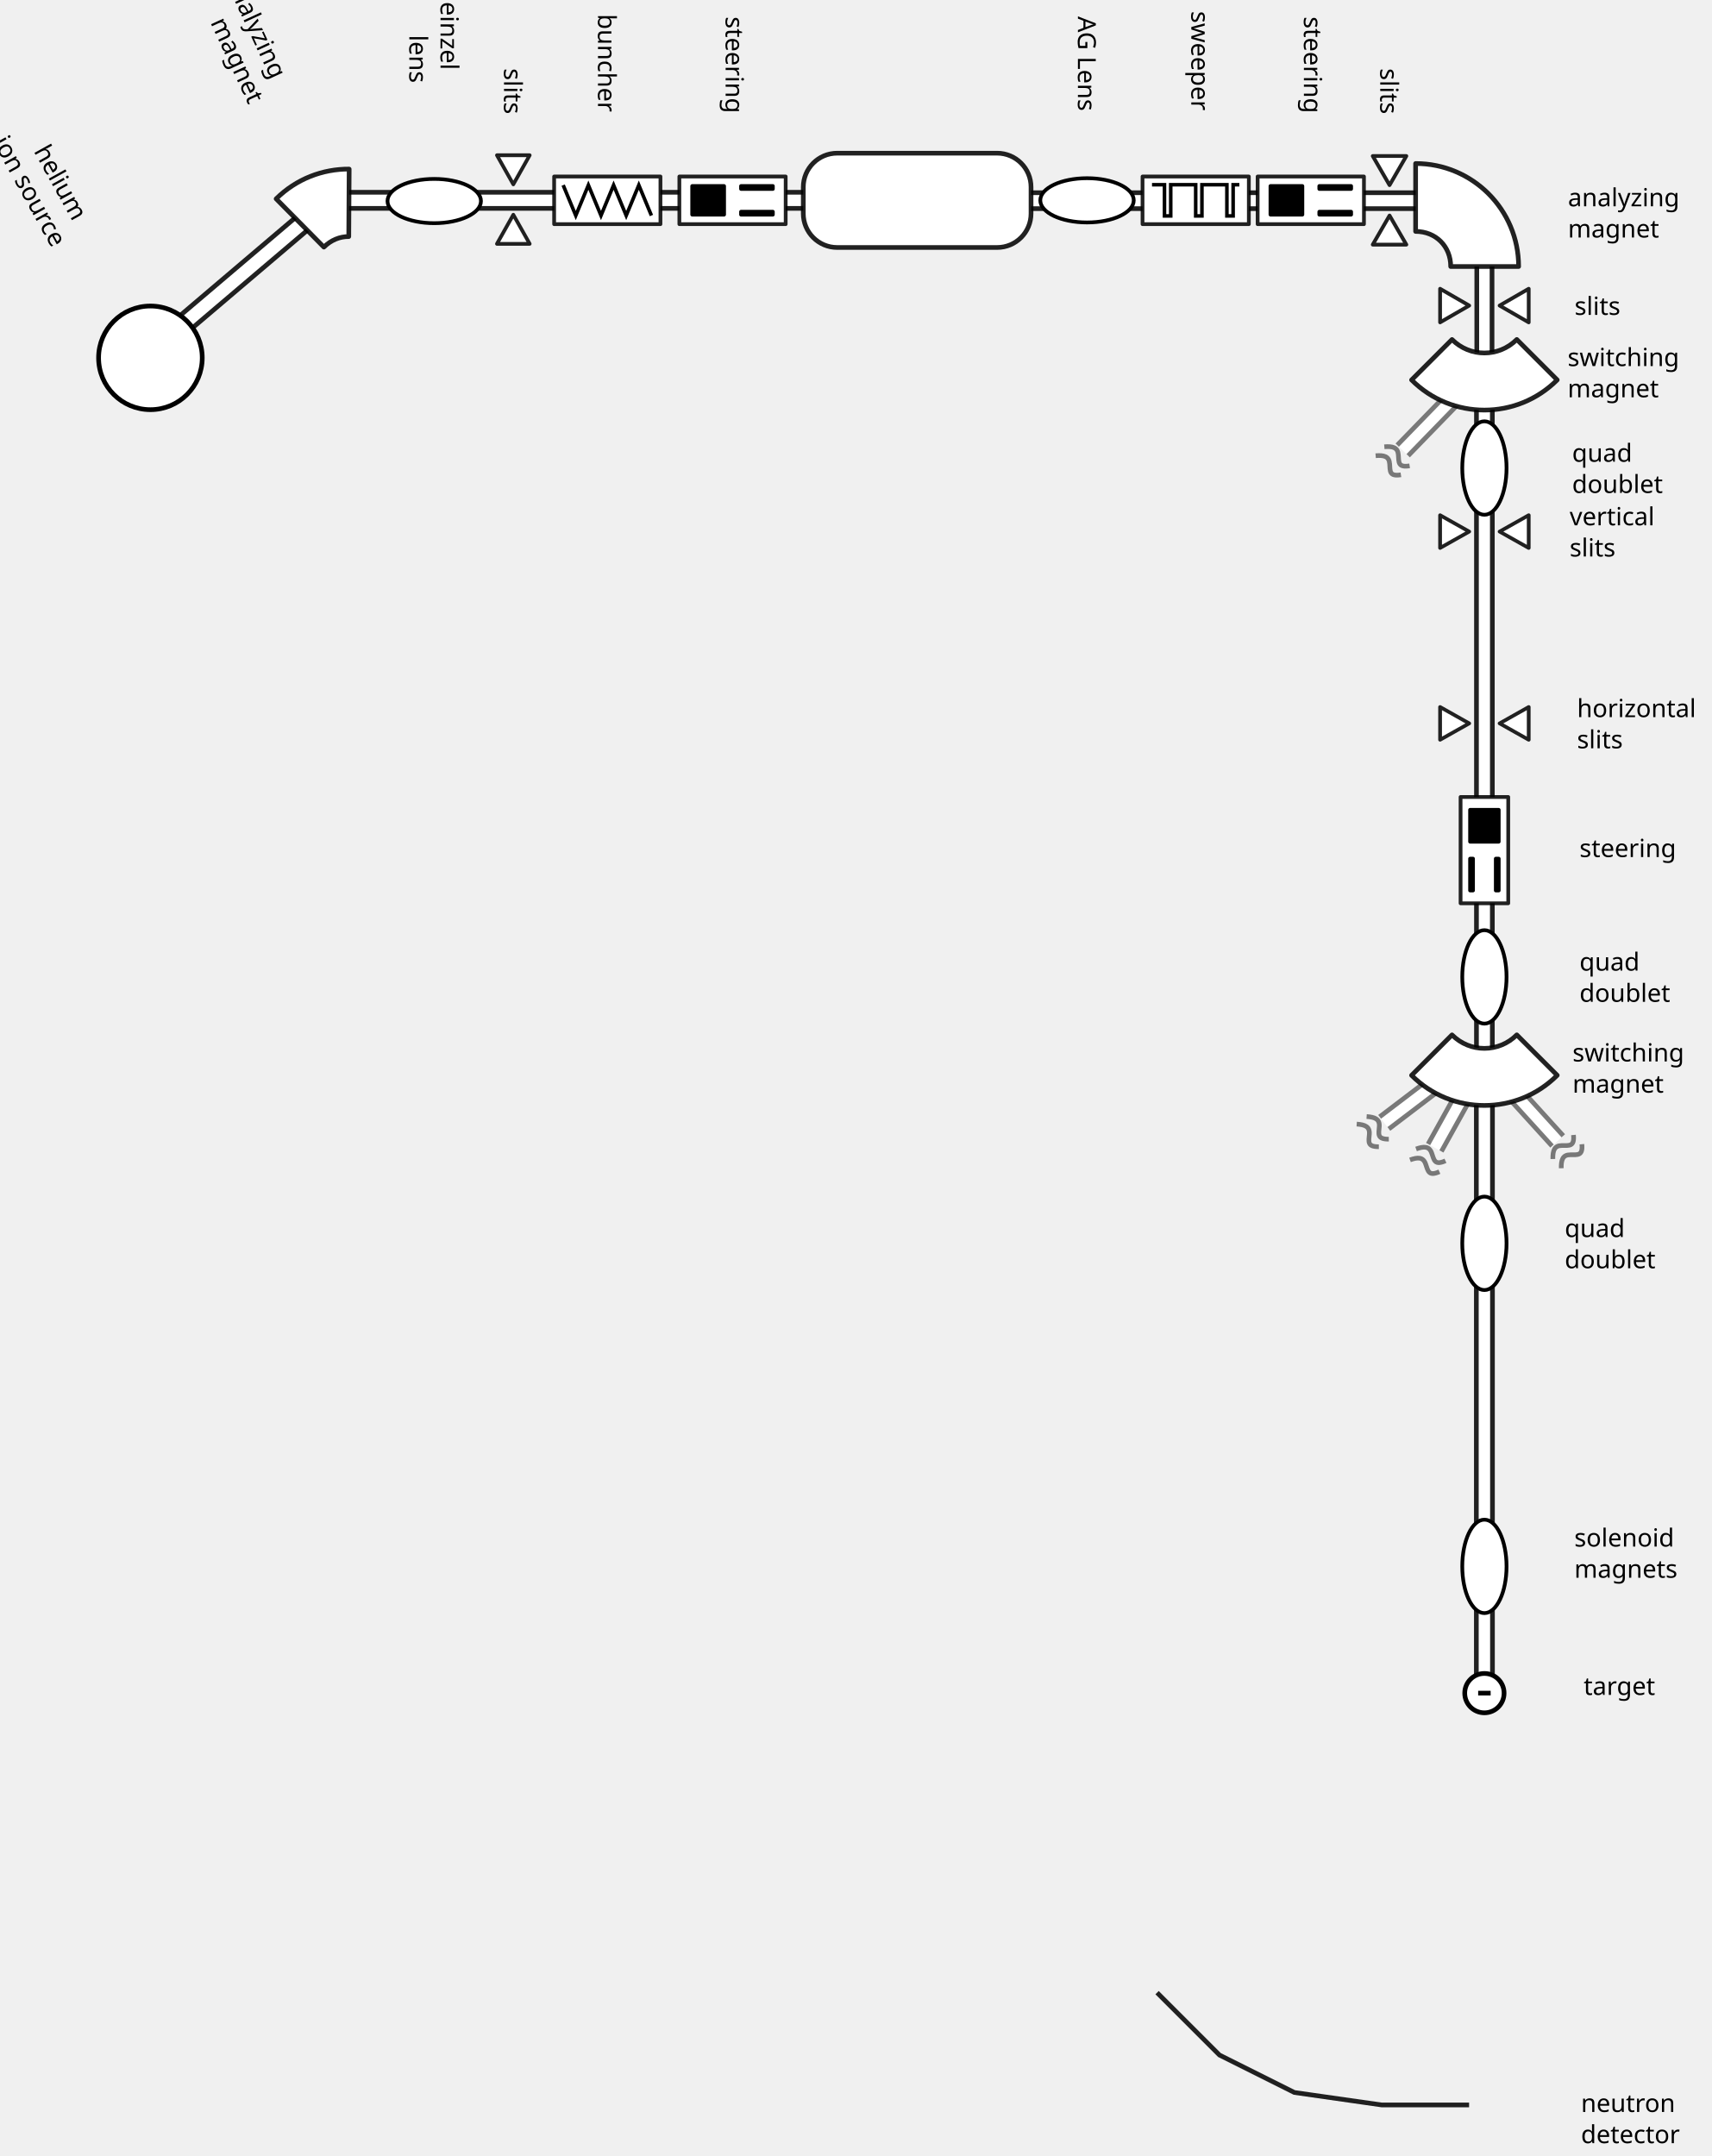
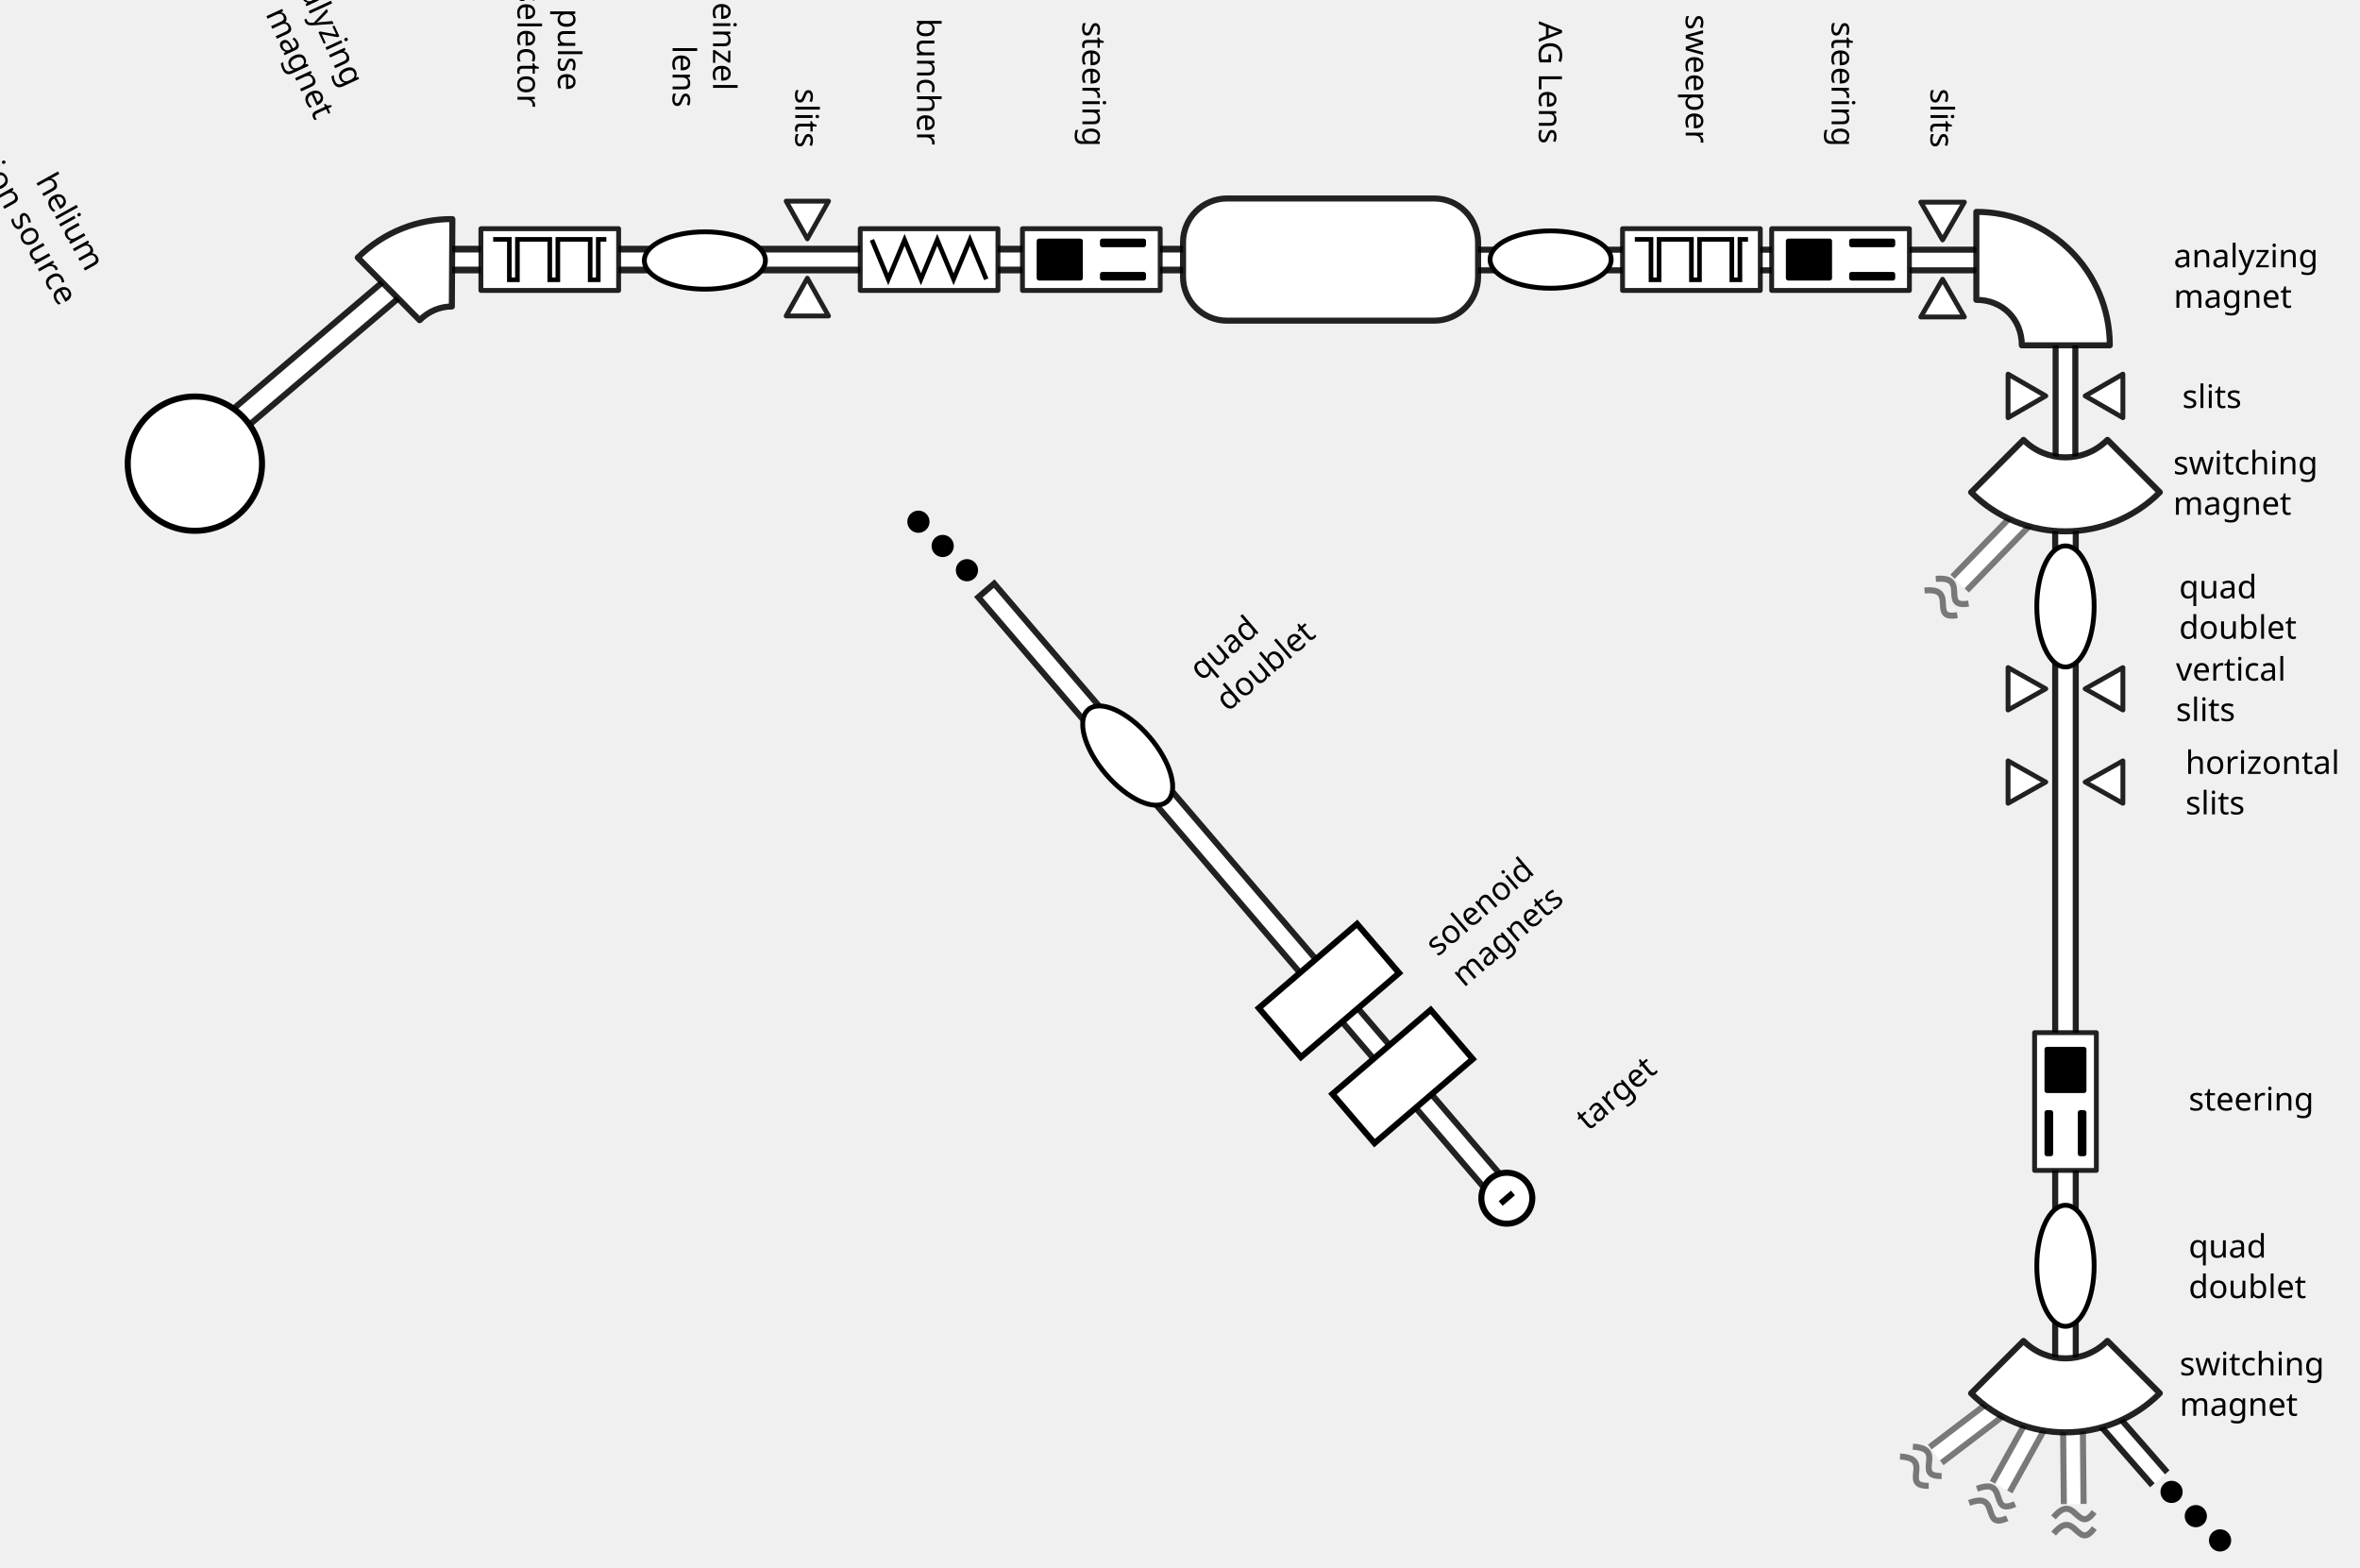
- <svg xmlns="http://www.w3.org/2000/svg" xmlns:ns1="http://www.openswatchbook.org/uri/2009/osb" xmlns:xlink="http://www.w3.org/1999/xlink" width="1371.54" height="1727.65" id="svg2" version="1.1" style="enable-background:new">
+ <svg xmlns="http://www.w3.org/2000/svg" xmlns:ns1="http://www.openswatchbook.org/uri/2009/osb" xmlns:xlink="http://www.w3.org/1999/xlink" width="1459.54" height="969.525" id="svg2" version="1.1" style="enable-background:new">
  <defs id="defs4">
    <linearGradient id="linearGradient3824" ns1:paint="solid">
      <stop style="stop-color:#000000;stop-opacity:1;" offset="0" id="stop3826" />
    </linearGradient>
  </defs>
-   <g id="layer1" transform="translate(349.2292,-352.414)">
-     <rect style="fill:#ffffff;fill-opacity:1;stroke:#000000;stroke-width:3.75;stroke-linejoin:miter;stroke-miterlimit:4;stroke-opacity:0.867;stroke-dasharray:none" id="rect2985" width="400" height="12.903" x="-88.71" y="506.492" />
+   <g id="layer1" transform="translate(437.2295,-352.414)">
+     <rect style="fill:#ffffff;fill-opacity:1;stroke:#000000;stroke-width:4.153;stroke-linejoin:miter;stroke-miterlimit:4;stroke-opacity:0.867;stroke-dasharray:none" id="rect2985" width="490.519" height="12.903" x="-179.229" y="506.492" />
    <rect style="fill:#ffffff;fill-opacity:1;stroke:#000000;stroke-width:3.75;stroke-linejoin:miter;stroke-miterlimit:4;stroke-opacity:0.867;stroke-dasharray:none" id="rect3761" width="362.033" height="12.765" x="452.394" y="506.838" />
    <rect y="-846.264" x="547.379" height="12.205" width="103.959" id="rect3795" style="fill:#ffffff;fill-opacity:1;stroke:#000000;stroke-width:3.75;stroke-linejoin:miter;stroke-miterlimit:4;stroke-opacity:0.867;stroke-dasharray:none" transform="matrix(0,1,-1,0,0,0)" />
    <rect transform="matrix(0,1,-1,0,0,0)" style="fill:#ffffff;fill-opacity:1;stroke:#000000;stroke-width:3.75;stroke-linejoin:miter;stroke-miterlimit:4;stroke-opacity:0.867;stroke-dasharray:none" id="rect3799" width="552.782" height="12.711" x="661.743" y="-846.517" />
-     <rect y="-846.613" x="1214.237" height="12.903" width="493.049" id="rect3803" style="fill:#ffffff;fill-opacity:1;stroke:#000000;stroke-width:3.75;stroke-linejoin:miter;stroke-miterlimit:4;stroke-opacity:0.867;stroke-dasharray:none" transform="matrix(0,1,-1,0,0,0)" />
    <path style="fill:#ffffff;fill-opacity:1;stroke:#000000;stroke-width:3.75;stroke-linejoin:round;stroke-miterlimit:4;stroke-opacity:0.867" d="m 785.045,483.45 0,54.406 c 16.167,0 28.125,11.951 28.125,28.094 0,0.011 10e-6,0.021 0,0.031 l 54.406,0 c 0,-0.011 0,-0.021 0,-0.031 0,-45.57 -36.962,-82.5 -82.531,-82.5 z" id="path3851" />
    <g id="g3881" transform="matrix(0.9748598,0,0,1,-190.4515,-0.6345175)">
      <path transform="matrix(0.5623057,0,0,0.5623057,128.2907,313.7645)" d="m 232.514,332.567 -11.976,-20.742 -11.976,-20.742 23.951,0 23.951,0 -11.976,20.742 z" id="path3877" style="fill:#ffffff;fill-opacity:1;stroke:#000000;stroke-width:5.335;stroke-linejoin:round;stroke-miterlimit:4;stroke-opacity:0.867;stroke-dasharray:none" />
      <path style="fill:#ffffff;fill-opacity:1;stroke:#000000;stroke-width:5.335;stroke-linejoin:round;stroke-miterlimit:4;stroke-opacity:0.867;stroke-dasharray:none" id="path3879" d="m 232.514,332.567 -11.976,-20.742 -11.976,-20.742 23.951,0 23.951,0 -11.976,20.742 z" transform="matrix(0.5623057,0,0,-0.5623057,128.2907,712.123)" />
    </g>
    <g id="g3885" transform="translate(505.1226,-5.6784668e-5)">
      <path style="fill:#ffffff;fill-opacity:1;stroke:#000000;stroke-width:5.335;stroke-linejoin:round;stroke-miterlimit:4;stroke-opacity:0.867;stroke-dasharray:none" id="path3887" d="m 232.514,332.567 -11.976,-20.742 -11.976,-20.742 23.951,0 23.951,0 -11.976,20.742 z" transform="matrix(0.5623057,0,0,0.5623057,128.2907,313.7645)" />
      <path transform="matrix(0.5623057,0,0,-0.5623057,128.2907,712.123)" d="m 232.514,332.567 -11.976,-20.742 -11.976,-20.742 23.951,0 23.951,0 -11.976,20.742 z" id="path3889" style="fill:#ffffff;fill-opacity:1;stroke:#000000;stroke-width:5.335;stroke-linejoin:round;stroke-miterlimit:4;stroke-opacity:0.867;stroke-dasharray:none" />
    </g>
    <g id="g3891" transform="matrix(0,1,-1,0,1353.105,338.2357)">
      <path style="fill:#ffffff;fill-opacity:1;stroke:#000000;stroke-width:5.335;stroke-linejoin:round;stroke-miterlimit:4;stroke-opacity:0.867;stroke-dasharray:none" id="path3893" d="m 232.514,332.567 -11.976,-20.742 -11.976,-20.742 23.951,0 23.951,0 -11.976,20.742 z" transform="matrix(0.5623057,0,0,0.5623057,128.2907,313.7645)" />
      <path transform="matrix(0.5623057,0,0,-0.5623057,128.2907,712.123)" d="m 232.514,332.567 -11.976,-20.742 -11.976,-20.742 23.951,0 23.951,0 -11.976,20.742 z" id="path3895" style="fill:#ffffff;fill-opacity:1;stroke:#000000;stroke-width:5.335;stroke-linejoin:round;stroke-miterlimit:4;stroke-opacity:0.867;stroke-dasharray:none" />
    </g>
    <use x="0" y="0" xlink:href="#g3881" id="use3897" transform="matrix(0,0.9999993,-1,0,1352.471,716.3166)" width="796.477" height="1256.64" />
-     <use x="0" y="0" xlink:href="#g3881" id="use3899" transform="matrix(0,0.9999993,-1,0,1352.471,870.0119)" width="796.477" height="1256.64" />
+     <use x="0" y="0" xlink:href="#g3881" id="use3899" transform="matrix(0,0.9999993,-1,0,1352.471,774.0119)" width="796.477" height="1256.64" />
    <g id="g3905" transform="translate(-170.2154,-145.1541)">
      <rect transform="translate(74.07204,472.0911)" y="166.915" x="190.922" height="38.184" width="85.181" id="rect3901" style="fill:#ffffff;fill-opacity:1;stroke:#000000;stroke-width:3;stroke-linejoin:round;stroke-miterlimit:4;stroke-opacity:0.867;stroke-dasharray:none" />
      <path id="path3903" d="m 272.231,645.922 10.101,24.352 10.101,-24.352 10.101,24.352 10.101,-24.352 10.101,24.352 10.101,-24.352 10.101,24.352" style="fill:none;stroke:#000000;stroke-width:2.85;stroke-linecap:butt;stroke-linejoin:miter;stroke-miterlimit:4;stroke-opacity:1;stroke-dasharray:none" />
    </g>
    <g id="g3995" transform="translate(215.1281,-325.3096)">
      <rect style="fill:#ffffff;fill-opacity:1;stroke:#000000;stroke-width:3;stroke-linejoin:round;stroke-miterlimit:4;stroke-opacity:0.867;stroke-dasharray:none" id="rect3989" width="85.181" height="38.184" x="351.109" y="819.161" />
      <path style="fill:none;stroke:#000000;stroke-width:2.85;stroke-linecap:butt;stroke-linejoin:miter;stroke-miterlimit:4;stroke-opacity:1;stroke-dasharray:none" d="m 358.699,825.753 10,0 0,25 5,0 0,-25 20,0 0,25 5,0 0,-25 20,0 0,25 5,0 0,-25 5,0" id="path3991" />
    </g>
    <g id="g3968" transform="translate(-57.27668,-178.0054)">
      <rect style="fill:#ffffff;fill-opacity:1;stroke:#000000;stroke-width:3;stroke-linejoin:round;stroke-miterlimit:4;stroke-opacity:0.867;stroke-dasharray:none" id="rect3913" width="85.181" height="38.184" x="252.394" y="671.857" />
      <g transform="translate(-0.06103718,-2.005307)" id="g3963">
        <rect style="fill:#000000;fill-opacity:1;stroke:#000000;stroke-width:3.081;stroke-linejoin:round;stroke-miterlimit:4;stroke-opacity:1;stroke-dasharray:none;stroke-dashoffset:0" id="rect3919" width="25.479" height="22.853" x="262.775" y="681.528" />
        <rect y="681.488" x="301.877" height="2.334" width="25.479" id="rect3923" style="fill:#000000;fill-opacity:1;stroke:#000000;stroke-width:3;stroke-linejoin:round;stroke-miterlimit:4;stroke-opacity:1;stroke-dasharray:none" />
        <use x="0" y="0" xlink:href="#rect3923" id="use3925" transform="translate(0,20.59896)" width="796.477" height="1256.64" />
      </g>
    </g>
    <use x="0" y="0" xlink:href="#g3968" id="use3975" transform="translate(463.3453,3.5931396e-6)" width="796.477" height="1256.64" />
    <use x="0" y="0" xlink:href="#use3975" id="use3977" transform="matrix(0,1,-1,0,1353.105,332.5966)" width="796.477" height="1256.64" style="fill:#ff0000" />
    <text xml:space="preserve" style="font-size:20px;font-style:normal;font-weight:normal;text-align:end;line-height:125%;letter-spacing:0px;word-spacing:0px;writing-mode:lr-tb;text-anchor:end;fill:#000000;fill-opacity:1;stroke:none;font-family:Sans" x="444.855" y="-3.747" id="text3122" transform="matrix(0,1,-1,0,0,0)">
      <tspan id="tspan3124" x="444.855" y="-3.747">einzel</tspan>
      <tspan x="444.855" y="21.253" id="tspan3126">lens</tspan>
    </text>
    <text xml:space="preserve" style="font-size:20px;font-style:normal;font-weight:normal;line-height:125%;letter-spacing:0px;word-spacing:0px;fill:#000000;fill-opacity:1;stroke:none;font-family:Sans" x="908.46" y="773.343" id="text3128">
      <tspan id="tspan3130" x="908.46" y="773.343">vertical</tspan>
      <tspan x="908.46" y="798.343" id="tspan3132">slits</tspan>
    </text>
    <text xml:space="preserve" style="font-size:20px;font-style:normal;font-weight:normal;line-height:125%;letter-spacing:0px;word-spacing:0px;fill:#000000;fill-opacity:1;stroke:none;font-family:Sans" x="363.635" y="-129.913" id="text3134" transform="matrix(0,1,-1,0,0,0)">
      <tspan id="tspan3136" x="363.635" y="-129.913">buncher</tspan>
    </text>
    <text xml:space="preserve" style="font-size:20px;font-style:normal;font-weight:normal;line-height:125%;letter-spacing:0px;word-spacing:0px;fill:#000000;fill-opacity:1;stroke:none;font-family:Sans" x="365.705" y="-232.19" id="text3138" transform="matrix(0,1,-1,0,0,0)">
      <tspan id="tspan3140" x="365.705" y="-232.19">steering</tspan>
    </text>
    <text xml:space="preserve" style="font-size:20px;font-style:normal;font-weight:normal;line-height:125%;letter-spacing:0px;word-spacing:0px;fill:#000000;fill-opacity:1;stroke:none;font-family:Sans" x="361.33" y="-605.307" id="text3142" transform="matrix(0,1,-1,0,0,0)">
      <tspan id="tspan3144" x="361.33" y="-605.307">sweeper</tspan>
    </text>
    <text xml:space="preserve" style="font-size:20px;font-style:normal;font-weight:normal;line-height:125%;letter-spacing:0px;word-spacing:0px;fill:#000000;fill-opacity:1;stroke:none;font-family:Sans" x="365.705" y="-695.536" id="text3146" transform="matrix(0,1,-1,0,0,0)">
      <tspan id="tspan3148" x="365.705" y="-695.536">steering</tspan>
    </text>
-     <text xml:space="preserve" style="font-size:20px;font-style:normal;font-weight:normal;line-height:125%;letter-spacing:0px;word-spacing:0px;fill:#000000;fill-opacity:1;stroke:none;font-family:Sans" x="914.371" y="927.039" id="text3150">
-       <tspan id="tspan3152" x="914.371" y="927.039">horizontal</tspan>
-       <tspan x="914.371" y="952.039" id="tspan3154">slits</tspan>
+     <text xml:space="preserve" style="font-size:20px;font-style:normal;font-weight:normal;line-height:125%;letter-spacing:0px;word-spacing:0px;fill:#000000;fill-opacity:1;stroke:none;font-family:Sans" x="914.371" y="831.039" id="text3150">
+       <tspan id="tspan3152" x="914.371" y="831.039">horizontal</tspan>
+       <tspan x="914.371" y="856.039" id="tspan3154">slits</tspan>
    </text>
    <text xml:space="preserve" style="font-size:20px;font-style:normal;font-weight:normal;line-height:125%;letter-spacing:0px;word-spacing:0px;fill:#000000;fill-opacity:1;stroke:none;font-family:Sans" x="589.166" y="502.761" id="text3156" transform="translate(-68.88549,461.7161)">
      <tspan id="tspan3158" x="589.166" y="502.761" />
    </text>
    <text xml:space="preserve" style="font-size:20px;font-style:normal;font-weight:normal;line-height:125%;letter-spacing:0px;word-spacing:0px;fill:#000000;fill-opacity:1;stroke:none;font-family:Sans" x="407.141" y="-54.615" id="text3160" transform="matrix(0,1,-1,0,0,0)">
      <tspan id="tspan3162" x="407.141" y="-54.615">slits</tspan>
    </text>
    <text xml:space="preserve" style="font-size:20px;font-style:normal;font-weight:normal;line-height:125%;letter-spacing:0px;word-spacing:0px;fill:#000000;fill-opacity:1;stroke:none;font-family:Sans" x="407.141" y="-756.701" id="text3164" transform="matrix(0,1,-1,0,0,0)">
      <tspan id="tspan3166" x="407.141" y="-756.701">slits</tspan>
    </text>
    <text xml:space="preserve" style="font-size:20px;font-style:normal;font-weight:normal;line-height:125%;letter-spacing:0px;word-spacing:0px;fill:#000000;fill-opacity:1;stroke:none;font-family:Sans" x="916.341" y="1039.168" id="text3168">
      <tspan id="tspan3170" x="916.341" y="1039.168">steering</tspan>
    </text>
    <use x="0" y="0" xlink:href="#path3172" id="use3942" transform="matrix(0,1,-1,0,1353.105,205.7083)" width="948.337" height="1277.15" />
    <use x="0" y="0" xlink:href="#path3172" id="use3944" transform="matrix(0,1,-1,0,1353.105,613.4818)" width="948.337" height="1277.15" />
-     <use x="0" y="0" xlink:href="#path3172" id="use3946" transform="matrix(0,1,-1,0,1353.105,826.9629)" width="948.337" height="1277.15" />
    <use x="0" y="0" xlink:href="#path3172" id="use3948" transform="matrix(-1,0,0,-1,520.4556,1026.463)" width="948.337" height="1277.15" />
    <text xml:space="preserve" style="font-size:20px;font-style:normal;font-weight:normal;line-height:125%;letter-spacing:0px;word-spacing:0px;fill:#000000;fill-opacity:1;stroke:none;font-family:Sans" x="365.539" y="-514.473" id="text3950" transform="matrix(0,1,-1,0,0,0)">
      <tspan id="tspan3952" x="365.539" y="-514.473">AG Lens</tspan>
    </text>
    <text xml:space="preserve" style="font-size:20px;font-style:normal;font-weight:normal;line-height:125%;letter-spacing:0px;word-spacing:0px;fill:#000000;fill-opacity:1;stroke:none;font-family:Sans" x="912.401" y="604.726" id="text3954">
      <tspan id="tspan3956" x="912.401" y="604.726">slits</tspan>
    </text>
    <text xml:space="preserve" style="font-size:20px;font-style:normal;font-weight:normal;line-height:125%;letter-spacing:0px;word-spacing:0px;fill:#000000;fill-opacity:1;stroke:none;font-family:Sans" x="910.43" y="722.417" id="text3958">
      <tspan id="tspan3960" x="910.43" y="722.417">quad</tspan>
      <tspan x="910.43" y="747.417" id="tspan3962">doublet</tspan>
    </text>
    <text xml:space="preserve" style="font-size:20px;font-style:normal;font-weight:normal;line-height:125%;letter-spacing:0px;word-spacing:0px;fill:#000000;fill-opacity:1;stroke:none;font-family:Sans" x="916.341" y="1130.191" id="text3964">
      <tspan id="tspan3966" x="916.341" y="1130.191">quad</tspan>
      <tspan x="916.341" y="1155.191" id="tspan3968">doublet</tspan>
    </text>
-     <text xml:space="preserve" style="font-size:20px;font-style:normal;font-weight:normal;line-height:125%;letter-spacing:0px;word-spacing:0px;fill:#000000;fill-opacity:1;stroke:none;font-family:Sans" x="904.519" y="1343.672" id="text3970">
-       <tspan id="tspan3972" x="904.519" y="1343.672">quad</tspan>
-       <tspan x="904.519" y="1368.672" id="tspan3974">doublet</tspan>
-     </text>
    <text xml:space="preserve" style="font-size:20px;font-style:normal;font-weight:normal;line-height:125%;letter-spacing:0px;word-spacing:0px;fill:#000000;fill-opacity:1;stroke:none;font-family:Sans" x="906.812" y="645.752" id="text3986">
      <tspan id="tspan3988" x="906.812" y="645.752">switching</tspan>
      <tspan x="906.812" y="670.752" id="tspan3990">magnet</tspan>
    </text>
    <text xml:space="preserve" style="font-size:20px;font-style:normal;font-weight:normal;line-height:125%;letter-spacing:0px;word-spacing:0px;fill:#000000;fill-opacity:1;stroke:none;font-family:Sans" x="910.753" y="1202.979" id="text3992">
      <tspan id="tspan3994" x="910.753" y="1202.979">switching</tspan>
      <tspan x="910.753" y="1227.979" id="tspan3996">magnet</tspan>
    </text>
    <text xml:space="preserve" style="font-size:20px;font-style:normal;font-weight:normal;line-height:125%;letter-spacing:0px;word-spacing:0px;fill:#000000;fill-opacity:1;stroke:none;font-family:Sans" x="907.099" y="517.733" id="text3998">
      <tspan id="tspan4000" x="907.099" y="517.733">analyzing</tspan>
      <tspan x="907.099" y="542.733" id="tspan4002">magnet</tspan>
    </text>
-     <rect style="fill:#ffffff;fill-opacity:1;stroke:#000000;stroke-width:3.75;stroke-linejoin:miter;stroke-miterlimit:4;stroke-opacity:0.867;stroke-dasharray:none;enable-background:new" id="rect3761-8" width="187.539" height="13.938" x="-587.15" y="328.553" transform="matrix(0.7620342,-0.6475368,0.6475368,0.7620342,0,0)" />
    <rect style="fill:#ffffff;fill-opacity:1;stroke:#000000;stroke-width:3.75;stroke-linejoin:round;stroke-miterlimit:4;stroke-opacity:0.867;stroke-dasharray:none" id="rect2987" width="182.479" height="75.572" x="294.415" y="475.158" rx="27.2" />
    <path style="fill:#ffffff;fill-opacity:1;stroke:#000000;stroke-width:3;stroke-linejoin:round;stroke-miterlimit:4;stroke-opacity:1;stroke-dasharray:none;stroke-dashoffset:0" id="path3172" d="m 204.927,485.027 c 0,20.677 -7.94,37.439 -17.734,37.439 -9.794,0 -17.734,-16.762 -17.734,-37.439 0,-20.677 7.94,-37.439 17.734,-37.439 9.794,0 17.734,16.762 17.734,37.439 z" transform="matrix(0,1,-1,0,1006.78,325.7506)" />
-     <use x="0" y="0" xlink:href="#use3946" id="use3217" transform="translate(0,258.873)" width="1081.021" height="1255.878" />
-     <path style="fill:#ffffff;fill-opacity:1;stroke:#000000;stroke-width:3.75;stroke-linejoin:round;stroke-miterlimit:4;stroke-opacity:0.867;enable-background:new" d="m -127.961,511.726 38.242,38.699 c 5.75,-5.682 12.856,-8.494 19.938,-8.456 0.332,-55.549 -0.087,15.161 0.321,-54.049 -0.007,-4e-5 -0.015,-0.022 -0.022,-0.022 -21.118,-0.12 -42.272,7.812 -58.479,23.828 z" id="path3851-0" />
-     <path style="fill:#ffffff;fill-opacity:1;stroke:#000000;stroke-width:3.75;stroke-miterlimit:4;stroke-opacity:1;stroke-dasharray:none" id="path3101" d="m 240.678,668.59 c 0,22.934 -18.592,41.525 -41.525,41.525 -22.934,0 -41.525,-18.592 -41.525,-41.525 0,-22.934 18.592,-41.525 41.525,-41.525 22.934,0 41.525,18.592 41.525,41.525 z" transform="translate(-427.863,-29.42914)" />
    <g id="g3981">
      <g id="g3986" transform="matrix(0.7173524,0.6967105,-0.6967105,0.7173524,931.2735,-248.6231)">
        <path transform="matrix(0,1,-1,0,0,0)" style="fill:#ffffff;fill-opacity:1;stroke:#666666;stroke-width:3.75;stroke-linejoin:miter;stroke-miterlimit:4;stroke-opacity:0.867;stroke-dasharray:none" d="m 799.161,-551.787 -71.979,0 0,-12.205 71.979,0" id="rect3202" />
        <path style="fill:none;stroke:#666666;stroke-width:3.75;stroke-linecap:butt;stroke-linejoin:miter;stroke-miterlimit:4;stroke-opacity:0.867;stroke-dasharray:none" d="m 545.295,807.31 c 4.408,-5.038 8.094,-7.207 12.594,-3.148 4.5,4.058 6.927,7.556 12.594,0" id="path3976" />
        <use x="0" y="0" xlink:href="#path3976" id="use3978" transform="translate(0,10)" width="1304.421" height="1366.747" />
      </g>
-       <g transform="matrix(0.7401288,-0.6724651,0.6724651,0.7401288,-51.46906,1050.331)" id="g3991">
-         <path id="path3993" d="m 799.161,-551.787 -71.979,0 0,-12.205 71.979,0" style="fill:#ffffff;fill-opacity:1;stroke:#666666;stroke-width:3.75;stroke-linejoin:miter;stroke-miterlimit:4;stroke-opacity:0.867;stroke-dasharray:none" transform="matrix(0,1,-1,0,0,0)" />
-         <path id="path3995" d="m 545.295,807.31 c 4.408,-5.038 8.094,-7.207 12.594,-3.148 4.5,4.058 6.927,7.556 12.594,0" style="fill:none;stroke:#666666;stroke-width:3.75;stroke-linecap:butt;stroke-linejoin:miter;stroke-miterlimit:4;stroke-opacity:0.867;stroke-dasharray:none" />
-         <use height="1366.747" width="1304.421" transform="translate(0,10)" id="use3997" xlink:href="#path3976" y="0" x="0" />
+       <g transform="matrix(0.7530941,-0.6579128,0.6579128,0.7530941,-47.42148,1032.173)" id="g3991" style="stroke:#000000">
+         <path id="path3993" d="m 799.161,-551.787 -71.979,0 0,-12.205 71.979,0" style="fill:#ffffff;fill-opacity:1;stroke:#000000;stroke-width:3.75;stroke-linejoin:miter;stroke-miterlimit:4;stroke-opacity:0.867;stroke-dasharray:none" transform="matrix(0,1,-1,0,0,0)" />
+         <path style="fill:#000000;fill-opacity:1;stroke:#000000;stroke-width:3.75;stroke-miterlimit:4;stroke-opacity:1;stroke-dasharray:none;stroke-dashoffset:0" id="path4254" d="m 1270,932.65 c 0,2.761 -2.239,5 -5,5 -2.761,0 -5,-2.239 -5,-5 0,-2.761 2.239,-5 5,-5 2.761,0 5,2.239 5,5 z" transform="matrix(0.7530942,0.6579128,-0.6579128,0.7530942,218.9808,-724.596)" />
+         <use x="0" y="0" xlink:href="#path4254" id="use4256" transform="translate(1.42772,21.1651)" width="1371.54" height="1727.65" />
+         <use x="0" y="0" xlink:href="#path4254" id="use4258" transform="translate(2.85544,42.33021)" width="1371.54" height="1727.65" />
+         <use x="0" y="0" xlink:href="#path4254" id="use4260" transform="translate(-188.9003,-961.7389)" width="1371.54" height="1727.65" />
+         <use x="0" y="0" xlink:href="#use4256" id="use4262" transform="translate(-188.9003,-961.7389)" width="1371.54" height="1727.65" />
+         <use x="0" y="0" xlink:href="#use4258" id="use4264" transform="translate(-188.9003,-961.7389)" width="1371.54" height="1727.65" />
      </g>
      <g id="g3999" transform="matrix(0.6965749,0.7174841,-0.7174841,0.6965749,946.8408,297.2785)">
        <g id="g4015" transform="matrix(0.9927813,0.1199386,-0.1199386,0.9927813,96.91859,-61.00594)">
          <path id="path4001" d="m 799.161,-551.787 -71.979,0 0,-12.205 71.979,0" style="fill:#ffffff;fill-opacity:1;stroke:#666666;stroke-width:3.75;stroke-linejoin:miter;stroke-miterlimit:4;stroke-opacity:0.867;stroke-dasharray:none" transform="matrix(0,1,-1,0,0,0)" />
          <path id="path4003" d="m 545.295,807.31 c 4.408,-5.038 8.094,-7.207 12.594,-3.148 4.5,4.058 6.927,7.556 12.594,0" style="fill:none;stroke:#666666;stroke-width:3.75;stroke-linecap:butt;stroke-linejoin:miter;stroke-miterlimit:4;stroke-opacity:0.867;stroke-dasharray:none" />
          <use height="1366.747" width="1304.421" transform="translate(0,10)" id="use4005" xlink:href="#path3976" y="0" x="0" />
        </g>
      </g>
      <g transform="matrix(0.8743763,0.4852485,-0.4852485,0.8743763,700.3617,302.6274)" id="g4007">
        <path id="path4009" d="m 799.161,-551.787 -71.979,0 0,-12.205 71.979,0" style="fill:#ffffff;fill-opacity:1;stroke:#666666;stroke-width:3.75;stroke-linejoin:miter;stroke-miterlimit:4;stroke-opacity:0.867;stroke-dasharray:none" transform="matrix(0,1,-1,0,0,0)" />
        <path id="path4011" d="m 545.295,807.31 c 4.408,-5.038 8.094,-7.207 12.594,-3.148 4.5,4.058 6.927,7.556 12.594,0" style="fill:none;stroke:#666666;stroke-width:3.75;stroke-linecap:butt;stroke-linejoin:miter;stroke-miterlimit:4;stroke-opacity:0.867;stroke-dasharray:none" />
        <use height="1366.747" width="1304.421" transform="translate(0,10)" id="use4013" xlink:href="#path3976" y="0" x="0" />
      </g>
-       <text xml:space="preserve" style="font-size:20px;font-style:normal;font-weight:normal;text-align:end;line-height:125%;letter-spacing:0px;word-spacing:0px;text-anchor:end;fill:#000000;fill-opacity:1;stroke:none;font-family:Sans" x="369.059" y="511.765" id="text4020" transform="matrix(0.4856759,0.874139,-0.874139,0.4856759,0,0)">
-         <tspan id="tspan4022" x="369.059" y="511.765">helium</tspan>
-         <tspan x="369.059" y="536.765" id="tspan4024">ion source</tspan>
-       </text>
-       <text xml:space="preserve" style="font-size:20px;font-style:normal;font-weight:normal;text-align:end;line-height:125%;letter-spacing:0px;word-spacing:0px;text-anchor:end;fill:#000000;fill-opacity:1;stroke:none;font-family:Sans" x="369.592" y="294.617" id="text4026" transform="matrix(0.420064,0.9074945,-0.9074945,0.420064,0,0)">
-         <tspan id="tspan4028" x="369.592" y="294.617">analyzing</tspan>
-         <tspan x="369.592" y="319.617" id="tspan4030">magnet</tspan>
-       </text>
+       <g id="g3406" transform="translate(-6,0)">
+         <rect transform="matrix(0.7620342,-0.6475368,0.6475368,0.7620342,0,0)" y="275.454" x="-649.636" height="13.938" width="187.539" id="rect3761-8" style="fill:#ffffff;fill-opacity:1;stroke:#000000;stroke-width:3.75;stroke-linejoin:miter;stroke-miterlimit:4;stroke-opacity:0.867;stroke-dasharray:none;enable-background:new" />
+         <path id="path3851-0" d="m -209.961,511.726 38.242,38.699 c 5.75,-5.682 12.856,-8.494 19.938,-8.456 0.332,-55.549 -0.087,15.161 0.321,-54.049 -0.007,-4e-5 -0.015,-0.022 -0.022,-0.022 -21.118,-0.12 -42.272,7.812 -58.479,23.828 z" style="fill:#ffffff;fill-opacity:1;stroke:#000000;stroke-width:3.75;stroke-linejoin:round;stroke-miterlimit:4;stroke-opacity:0.867;enable-background:new" />
+         <path transform="translate(-509.863,-29.42914)" d="m 240.678,668.59 c 0,22.934 -18.592,41.525 -41.525,41.525 -22.934,0 -41.525,-18.592 -41.525,-41.525 0,-22.934 18.592,-41.525 41.525,-41.525 22.934,0 41.525,18.592 41.525,41.525 z" id="path3101" style="fill:#ffffff;fill-opacity:1;stroke:#000000;stroke-width:3.75;stroke-miterlimit:4;stroke-opacity:1;stroke-dasharray:none;enable-background:new" />
+         <text transform="matrix(0.4856759,0.874139,-0.874139,0.4856759,0,0)" id="text4020" y="583.445" x="329.234" style="font-size:20px;font-style:normal;font-weight:normal;text-align:end;line-height:125%;letter-spacing:0px;word-spacing:0px;text-anchor:end;fill:#000000;fill-opacity:1;stroke:none;font-family:Sans" xml:space="preserve">
+           <tspan y="583.445" x="329.234" id="tspan4022">helium</tspan>
+           <tspan id="tspan4024" y="608.445" x="329.234">ion source</tspan>
+         </text>
+         <text transform="matrix(0.420064,0.9074945,-0.9074945,0.420064,0,0)" id="text4026" y="369.032" x="335.147" style="font-size:20px;font-style:normal;font-weight:normal;text-align:end;line-height:125%;letter-spacing:0px;word-spacing:0px;text-anchor:end;fill:#000000;fill-opacity:1;stroke:none;font-family:Sans" xml:space="preserve">
+           <tspan y="369.032" x="335.147" id="tspan4028">analyzing</tspan>
+           <tspan id="tspan4030" y="394.032" x="335.147">magnet</tspan>
+         </text>
+       </g>
+       <g style="enable-background:new" transform="matrix(0.9999508,-0.00991558,0.00991558,0.9999508,279.4758,488.9833)" id="g3991-9">
+         <path id="path3993-0" d="m 799.161,-551.787 -71.979,0 0,-12.205 71.979,0" style="fill:#ffffff;fill-opacity:1;stroke:#666666;stroke-width:3.75;stroke-linejoin:miter;stroke-miterlimit:4;stroke-opacity:0.867;stroke-dasharray:none" transform="matrix(0,1,-1,0,0,0)" />
+         <path id="path3995-0" d="m 545.295,807.31 c 4.408,-5.038 8.094,-7.207 12.594,-3.148 4.5,4.058 6.927,7.556 12.594,0" style="fill:none;stroke:#666666;stroke-width:3.75;stroke-linecap:butt;stroke-linejoin:miter;stroke-miterlimit:4;stroke-opacity:0.867;stroke-dasharray:none" />
+         <use height="1366.747" width="1304.421" transform="translate(0,10)" id="use3997-5" xlink:href="#path3976" y="0" x="0" />
+       </g>
    </g>
    <path style="fill:#ffffff;fill-opacity:1;stroke:#000000;stroke-width:3.75;stroke-linejoin:round;stroke-miterlimit:4;stroke-opacity:0.867" d="m 898.509,656.843 -32.394,-32.394 c -14.429,14.429 -37.488,14.44 -51.906,0.022 l -32.394,32.394 c 32.223,32.223 84.472,32.201 116.695,-0.022 z" id="path3857" />
    <path id="path3875" d="m 898.509,1214.07 -32.394,-32.394 c -14.429,14.429 -37.488,14.44 -51.906,0.022 l -32.394,32.394 c 32.223,32.223 84.472,32.2 116.695,-0.022 z" style="fill:#ffffff;fill-opacity:1;stroke:#000000;stroke-width:3.75;stroke-linejoin:round;stroke-miterlimit:4;stroke-opacity:0.867" />
-     <path transform="matrix(0.3795919,0,0,0.3795919,764.5648,1455.37)" d="m 240.678,668.59 c 0,22.934 -18.592,41.525 -41.525,41.525 -22.934,0 -41.525,-18.592 -41.525,-41.525 0,-22.934 18.592,-41.525 41.525,-41.525 22.934,0 41.525,18.592 41.525,41.525 z" id="path4032" style="fill:#ffffff;fill-opacity:1;stroke:#000000;stroke-width:9.879;stroke-miterlimit:4;stroke-opacity:1;stroke-dasharray:none" />
-     <path style="fill:none;stroke:#000000;stroke-width:3.75;stroke-linecap:butt;stroke-linejoin:miter;stroke-miterlimit:4;stroke-opacity:0.867;stroke-dasharray:none" d="m 1110,1686.747 -70,0 -70,-10 -60,-30 -50,-50" id="path4034" transform="translate(-282.1109,352.414)" />
-     <text xml:space="preserve" style="font-size:20px;font-style:normal;font-weight:normal;line-height:125%;letter-spacing:0px;word-spacing:0px;fill:#000000;fill-opacity:1;stroke:none;font-family:Sans" x="1194.297" y="1239.284" id="text4036" transform="translate(-282.1109,352.414)">
-       <tspan id="tspan4038" x="1194.297" y="1239.284">solenoid</tspan>
-       <tspan x="1194.297" y="1264.284" id="tspan4040">magnets</tspan>
+     <use x="0" y="0" xlink:href="#g3995" id="use3399" transform="translate(-706.0564,4.3743894e-6)" width="1371.54" height="1727.65" />
+     <text xml:space="preserve" style="font-size:20px;font-style:normal;font-weight:normal;text-align:end;line-height:125%;letter-spacing:0px;word-spacing:0px;writing-mode:lr-tb;text-anchor:end;fill:#000000;fill-opacity:1;stroke:none;enable-background:new;font-family:Sans" x="444.855" y="92.185" id="text3122-2" transform="matrix(0,1,-1,0,0,0)">
+       <tspan id="tspan3124-4" x="444.855" y="92.185">pulse</tspan>
+       <tspan x="444.855" y="117.185" id="tspan3126-3">selector</tspan>
    </text>
-     <text xml:space="preserve" style="font-size:20px;font-style:normal;font-weight:normal;line-height:125%;letter-spacing:0px;word-spacing:0px;fill:#000000;fill-opacity:1;stroke:none;font-family:Sans" x="1201.795" y="1358.178" id="text4042" transform="translate(-282.1109,352.414)">
-       <tspan id="tspan4044" x="1201.795" y="1358.178">target</tspan>
-     </text>
-     <text xml:space="preserve" style="font-size:20px;font-style:normal;font-weight:normal;line-height:125%;letter-spacing:0px;word-spacing:0px;fill:#000000;fill-opacity:1;stroke:none;font-family:Sans" x="1199.653" y="1692.367" id="text4046" transform="translate(-282.1109,352.414)">
-       <tspan id="tspan4048" x="1199.653" y="1692.367">neutron</tspan>
-       <tspan x="1199.653" y="1717.367" id="tspan4050">detector</tspan>
-     </text>
-     <path style="fill:none;stroke:#000000;stroke-width:3.75;stroke-linecap:butt;stroke-linejoin:miter;stroke-miterlimit:4;stroke-opacity:1;stroke-dasharray:none" d="m 835.161,1709.161 10,0" id="path4052" />
+     <g id="g4211" transform="matrix(0.759496,-0.650512,0.650512,0.759496,-1255.261,341.8718)">
+       <rect transform="matrix(0,1,-1,0,0,0)" style="fill:#ffffff;fill-opacity:1;stroke:#000000;stroke-width:3.75;stroke-linejoin:miter;stroke-miterlimit:4;stroke-opacity:0.867;stroke-dasharray:none" id="rect3803" width="493.049" height="12.903" x="1214.237" y="-846.613" />
+       <use height="1277.15" width="948.337" transform="matrix(0,1,-1,0,1353.105,826.9629)" id="use3946" xlink:href="#path3172" y="0" x="0" />
+       <text id="text3970" y="1343.672" x="904.519" style="font-size:20px;font-style:normal;font-weight:normal;line-height:125%;letter-spacing:0px;word-spacing:0px;fill:#000000;fill-opacity:1;stroke:none;font-family:Sans" xml:space="preserve">
+         <tspan y="1343.672" x="904.519" id="tspan3972">quad</tspan>
+         <tspan id="tspan3974" y="1368.672" x="904.519">doublet</tspan>
+       </text>
+       <path style="fill:#ffffff;fill-opacity:1;stroke:#000000;stroke-width:9.879;stroke-miterlimit:4;stroke-opacity:1;stroke-dasharray:none" id="path4032" d="m 240.678,668.59 c 0,22.934 -18.592,41.525 -41.525,41.525 -22.934,0 -41.525,-18.592 -41.525,-41.525 0,-22.934 18.592,-41.525 41.525,-41.525 22.934,0 41.525,18.592 41.525,41.525 z" transform="matrix(0.3795919,0,0,0.3795919,764.5648,1455.37)" />
+       <text id="text4036" y="1568.082" x="904.538" style="font-size:20px;font-style:normal;font-weight:normal;line-height:125%;letter-spacing:0px;word-spacing:0px;fill:#000000;fill-opacity:1;stroke:none;font-family:Sans" xml:space="preserve">
+         <tspan y="1568.082" x="904.538" id="tspan4038">solenoid</tspan>
+         <tspan id="tspan4040" y="1593.082" x="904.538">magnets</tspan>
+       </text>
+       <text id="text4042" y="1710.592" x="905.085" style="font-size:20px;font-style:normal;font-weight:normal;line-height:125%;letter-spacing:0px;word-spacing:0px;fill:#000000;fill-opacity:1;stroke:none;font-family:Sans" xml:space="preserve">
+         <tspan y="1710.592" x="905.085" id="tspan4044">target</tspan>
+       </text>
+       <path id="path4052" d="m 835.161,1709.161 10,0" style="fill:none;stroke:#000000;stroke-width:3.75;stroke-linecap:butt;stroke-linejoin:miter;stroke-miterlimit:4;stroke-opacity:1;stroke-dasharray:none" />
+       <rect y="1520.064" x="800.161" height="40" width="80" id="rect3401" style="fill:#ffffff;fill-opacity:1;stroke:#000000;stroke-width:3.75;stroke-miterlimit:4;stroke-opacity:1;stroke-dasharray:none;stroke-dashoffset:0" />
+       <use height="1727.65" width="1371.54" transform="translate(2.2888184e-5,70)" id="use4209" xlink:href="#rect3401" y="0" x="0" />
+     </g>
  </g>
</svg>
